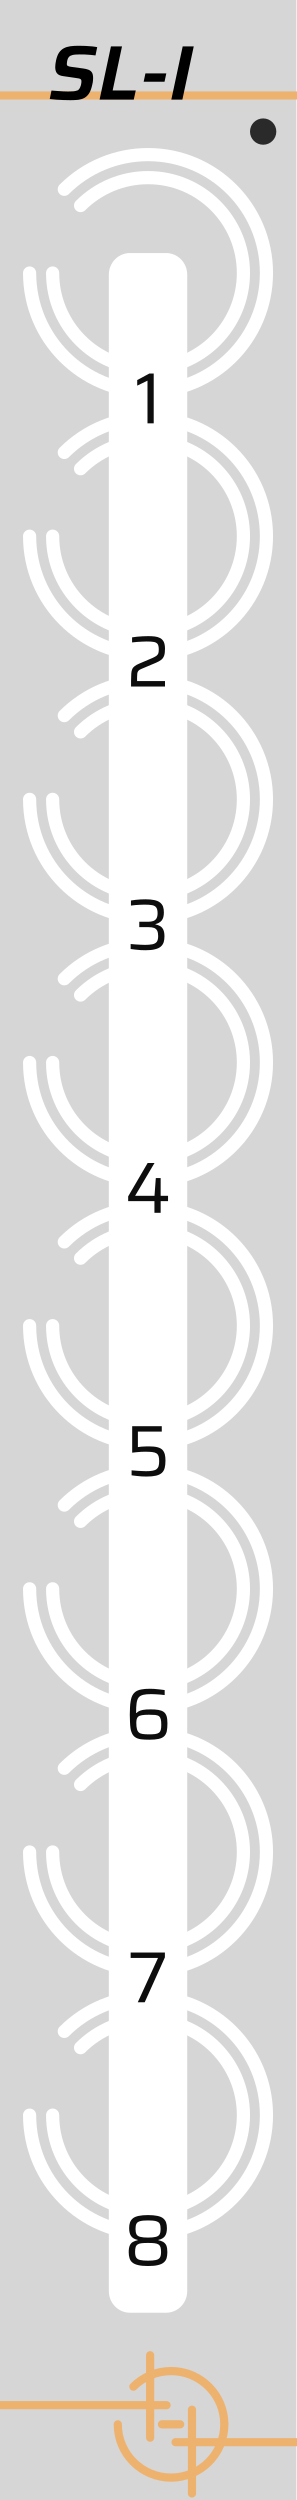
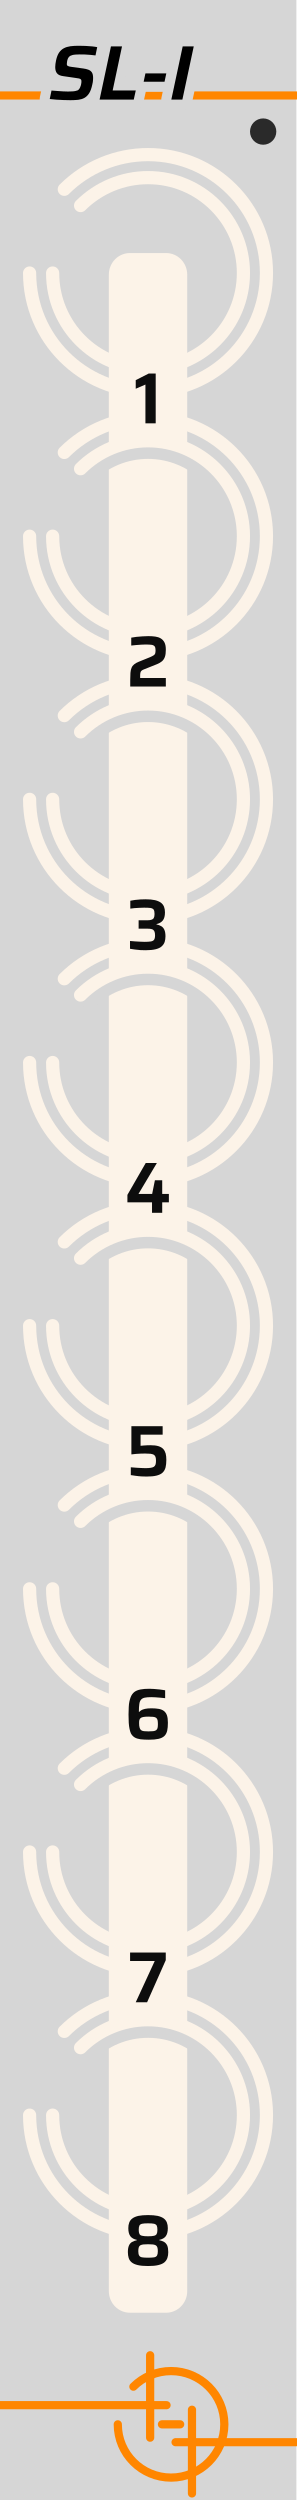
<svg xmlns="http://www.w3.org/2000/svg" width="100%" height="100%" viewBox="0 0 45 380" version="1.1" xml:space="preserve" style="fill-rule:evenodd;clip-rule:evenodd;stroke-linecap:round;stroke-linejoin:round;stroke-miterlimit:1.5;">
  <g id="background" transform="matrix(0.3,0,0,1,0,0)">
    <rect x="0" y="0" width="150" height="380" style="fill:rgb(214,214,214);" />
  </g>
  <g id="not-things-lines" transform="matrix(0.00411803,0,0,0.00411803,-22.2673,355.894)">
    <g transform="matrix(0.978109,0,0,0.959074,7233.25,-101.159)">
-       <path d="M4760,3985L9305.27,3985" style="fill:none;stroke:rgb(238,178,111);stroke-width:313.37px;" />
+       <path d="M4760,3985L9305.27,3985" style="fill:none;stroke:rgb(255,134,0);stroke-width:313.37px;" />
    </g>
    <g transform="matrix(0.970692,0,0,0.959074,7272.62,-101.159)">
-       <path d="M4410,2560L-1921.67,2560" style="fill:none;stroke:rgb(238,178,111);stroke-width:314.58px;" />
+       <path d="M4410,2560L-1921.67,2560" style="fill:none;stroke:rgb(255,134,0);stroke-width:314.58px;" />
    </g>
    <g transform="matrix(0.96045,0,0,0.96045,7473.62,-1632.04)">
-       <path d="M5226.34,4325L5226.34,7541.25" style="fill:none;stroke:rgb(238,178,111);stroke-width:316.04px;" />
+       <path d="M5226.34,4325L5226.34,7541.25" style="fill:none;stroke:rgb(255,134,0);stroke-width:316.04px;" />
    </g>
    <g transform="matrix(0.959074,0,0,0.960269,7146.63,-1632.54)">
-       <path d="M3964.79,5400L3964.79,2232.68" style="fill:none;stroke:rgb(238,178,111);stroke-width:316.3px;" />
+       <path d="M3964.79,5400L3964.79,2232.68" style="fill:none;stroke:rgb(255,134,0);stroke-width:316.3px;" />
    </g>
    <g transform="matrix(0.959074,0,0,0.959074,7323.91,-101.095)">
-       <path d="M4235,3297L4935,3297" style="fill:none;stroke:rgb(238,178,111);stroke-width:316.5px;" />
+       <path d="M4235,3297L4935,3297" style="fill:none;stroke:rgb(255,134,0);stroke-width:316.5px;" />
    </g>
    <g transform="matrix(0.950864,0,0,0.950864,7164.38,-150.825)">
-       <path d="M3330.5,1915.9C3704.78,1541.63 4221.7,1310 4792.3,1310C5933.49,1310 6860,2236.51 6860,3377.7C6860,4518.9 5933.49,5445.4 4792.3,5445.4C3651.1,5445.4 2724.6,4518.9 2724.6,3377.7" style="fill:none;stroke:rgb(238,178,111);stroke-width:319.23px;" />
+       <path d="M3330.5,1915.9C3704.78,1541.63 4221.7,1310 4792.3,1310C5933.49,1310 6860,2236.51 6860,3377.7C6860,4518.9 5933.49,5445.4 4792.3,5445.4C3651.1,5445.4 2724.6,4518.9 2724.6,3377.7" style="fill:none;stroke:rgb(255,134,0);stroke-width:319.23px;" />
    </g>
  </g>
  <g id="input" transform="matrix(1,0,0,1,-4,-10)">
    <g id="controls-background">
      <g transform="matrix(0.78158,0,0,0.916412,5.85871,29.4938)">
-         <path d="M33.447,24.286L33.447,358.743C33.447,360.399 31.87,361.744 29.928,361.744L22.891,361.744C20.949,361.744 19.373,360.399 19.373,358.743L19.373,24.286C19.373,22.63 20.949,21.285 22.891,21.285L29.928,21.285C31.87,21.285 33.447,22.63 33.447,24.286Z" style="fill:white;stroke:white;stroke-width:1.17px;" />
+         <path d="M33.447,24.286L33.447,358.743C33.447,360.399 31.87,361.744 29.928,361.744L22.891,361.744C20.949,361.744 19.373,360.399 19.373,358.743L19.373,24.286C19.373,22.63 20.949,21.285 22.891,21.285L29.928,21.285C31.87,21.285 33.447,22.63 33.447,24.286Z" style="fill:rgb(252,243,232);stroke:rgb(252,243,232);stroke-width:1.17px;" />
+       </g>
+       <g id="in-8-cutout" transform="matrix(1.1087,0,0,1.1087,-2.88043,-22.7283)">
+         <path d="M34.632,311.368C32.475,309.212 29.55,308 26.5,308C23.45,308 20.525,309.212 18.368,311.368C20.525,309.212 23.45,308 26.5,308C29.55,308 32.475,309.212 34.632,311.368Z" style="fill:none;stroke:rgb(214,214,214);stroke-width:1.8px;stroke-linecap:butt;stroke-miterlimit:2;" />
+       </g>
+       <g id="in-7-cutout" transform="matrix(1.1087,0,0,1.1087,-2.88043,-62.7283)">
+         <path d="M34.632,311.368C32.475,309.212 29.55,308 26.5,308C23.45,308 20.525,309.212 18.368,311.368C20.525,309.212 23.45,308 26.5,308C29.55,308 32.475,309.212 34.632,311.368Z" style="fill:none;stroke:rgb(214,214,214);stroke-width:1.8px;stroke-linecap:butt;stroke-miterlimit:2;" />
+       </g>
+       <g id="in-6-cutout" transform="matrix(1.1087,0,0,1.1087,-2.88043,-102.728)">
+         <path d="M34.632,311.368C32.475,309.212 29.55,308 26.5,308C23.45,308 20.525,309.212 18.368,311.368C20.525,309.212 23.45,308 26.5,308C29.55,308 32.475,309.212 34.632,311.368Z" style="fill:none;stroke:rgb(214,214,214);stroke-width:1.8px;stroke-linecap:butt;stroke-miterlimit:2;" />
+       </g>
+       <g id="in-5-cutout" transform="matrix(1.1087,0,0,1.1087,-2.88043,-142.728)">
+         <path d="M34.632,311.368C32.475,309.212 29.55,308 26.5,308C23.45,308 20.525,309.212 18.368,311.368C20.525,309.212 23.45,308 26.5,308C29.55,308 32.475,309.212 34.632,311.368Z" style="fill:none;stroke:rgb(214,214,214);stroke-width:1.8px;stroke-linecap:butt;stroke-miterlimit:2;" />
+       </g>
+       <g id="in-4-cutout" transform="matrix(1.1087,0,0,1.1087,-2.88043,-182.728)">
+         <path d="M34.632,311.368C32.475,309.212 29.55,308 26.5,308C23.45,308 20.525,309.212 18.368,311.368C20.525,309.212 23.45,308 26.5,308C29.55,308 32.475,309.212 34.632,311.368Z" style="fill:none;stroke:rgb(214,214,214);stroke-width:1.8px;stroke-linecap:butt;stroke-miterlimit:2;" />
+       </g>
+       <g id="in-3-cutout" transform="matrix(1.1087,0,0,1.1087,-2.88043,-222.728)">
+         <path d="M34.632,311.368C32.475,309.212 29.55,308 26.5,308C23.45,308 20.525,309.212 18.368,311.368C20.525,309.212 23.45,308 26.5,308C29.55,308 32.475,309.212 34.632,311.368Z" style="fill:none;stroke:rgb(214,214,214);stroke-width:1.8px;stroke-linecap:butt;stroke-miterlimit:2;" />
+       </g>
+       <g id="in-2-cutout" transform="matrix(1.1087,0,0,1.1087,-2.88043,-262.728)">
+         <path d="M34.632,311.368C32.475,309.212 29.55,308 26.5,308C23.45,308 20.525,309.212 18.368,311.368C20.525,309.212 23.45,308 26.5,308C29.55,308 32.475,309.212 34.632,311.368Z" style="fill:none;stroke:rgb(214,214,214);stroke-width:1.8px;stroke-linecap:butt;stroke-miterlimit:2;" />
      </g>
      <g id="in-8" transform="matrix(1.56522,0,0,1.56522,-14.9783,-168.587)">
-         <path d="M15,319.5C15,325.851 20.149,331 26.5,331C32.847,331 38,325.847 38,319.5C38,313.153 32.847,308 26.5,308C23.45,308 20.525,309.212 18.368,311.368C20.525,309.212 23.45,308 26.5,308C32.847,308 38,313.153 38,319.5C38,325.847 32.847,331 26.5,331C20.149,331 15,325.851 15,319.5Z" style="fill:none;stroke:white;stroke-width:1.28px;stroke-linecap:butt;stroke-miterlimit:2;" />
+         <path d="M15,319.5C15,325.851 20.149,331 26.5,331C32.847,331 38,325.847 38,319.5C38,313.153 32.847,308 26.5,308C23.45,308 20.525,309.212 18.368,311.368C20.525,309.212 23.45,308 26.5,308C32.847,308 38,313.153 38,319.5C38,325.847 32.847,331 26.5,331C20.149,331 15,325.851 15,319.5Z" style="fill:none;stroke:rgb(252,243,232);stroke-width:1.28px;stroke-linecap:butt;stroke-miterlimit:2;" />
      </g>
      <g id="in-7" transform="matrix(1.56522,0,0,1.56522,-14.9783,-145.978)">
-         <path d="M15,279.5C15,285.851 20.149,291 26.5,291C32.847,291 38,285.847 38,279.5C38,273.153 32.847,268 26.5,268C23.45,268 20.525,269.212 18.368,271.368C20.525,269.212 23.45,268 26.5,268C32.847,268 38,273.153 38,279.5C38,285.847 32.847,291 26.5,291C20.149,291 15,285.851 15,279.5Z" style="fill:none;stroke:white;stroke-width:1.28px;stroke-linecap:butt;stroke-miterlimit:2;" />
+         <path d="M15,279.5C15,285.851 20.149,291 26.5,291C32.847,291 38,285.847 38,279.5C38,273.153 32.847,268 26.5,268C23.45,268 20.525,269.212 18.368,271.368C20.525,269.212 23.45,268 26.5,268C32.847,268 38,273.153 38,279.5C38,285.847 32.847,291 26.5,291C20.149,291 15,285.851 15,279.5Z" style="fill:none;stroke:rgb(252,243,232);stroke-width:1.28px;stroke-linecap:butt;stroke-miterlimit:2;" />
      </g>
      <g id="in-6" transform="matrix(1.56522,0,0,1.56522,-14.9783,-123.37)">
-         <path d="M15,239.5C15,245.851 20.149,251 26.5,251C32.847,251 38,245.847 38,239.5C38,233.153 32.847,228 26.5,228C23.45,228 20.525,229.212 18.368,231.368C20.525,229.212 23.45,228 26.5,228C32.847,228 38,233.153 38,239.5C38,245.847 32.847,251 26.5,251C20.149,251 15,245.851 15,239.5Z" style="fill:none;stroke:white;stroke-width:1.28px;stroke-linecap:butt;stroke-miterlimit:2;" />
+         <path d="M15,239.5C15,245.851 20.149,251 26.5,251C32.847,251 38,245.847 38,239.5C38,233.153 32.847,228 26.5,228C23.45,228 20.525,229.212 18.368,231.368C20.525,229.212 23.45,228 26.5,228C32.847,228 38,233.153 38,239.5C38,245.847 32.847,251 26.5,251C20.149,251 15,245.851 15,239.5Z" style="fill:none;stroke:rgb(252,243,232);stroke-width:1.28px;stroke-linecap:butt;stroke-miterlimit:2;" />
      </g>
      <g id="in-5" transform="matrix(1.56522,0,0,1.56522,-14.9783,-100.761)">
-         <path d="M15,199.5C15,205.851 20.149,211 26.5,211C32.847,211 38,205.847 38,199.5C38,193.153 32.847,188 26.5,188C23.45,188 20.525,189.212 18.368,191.368C20.525,189.212 23.45,188 26.5,188C32.847,188 38,193.153 38,199.5C38,205.847 32.847,211 26.5,211C20.149,211 15,205.851 15,199.5Z" style="fill:none;stroke:white;stroke-width:1.28px;stroke-linecap:butt;stroke-miterlimit:2;" />
+         <path d="M15,199.5C15,205.851 20.149,211 26.5,211C32.847,211 38,205.847 38,199.5C38,193.153 32.847,188 26.5,188C23.45,188 20.525,189.212 18.368,191.368C20.525,189.212 23.45,188 26.5,188C32.847,188 38,193.153 38,199.5C38,205.847 32.847,211 26.5,211C20.149,211 15,205.851 15,199.5Z" style="fill:none;stroke:rgb(252,243,232);stroke-width:1.28px;stroke-linecap:butt;stroke-miterlimit:2;" />
      </g>
      <g id="in-4" transform="matrix(1.56522,0,0,1.56522,-14.9783,-78.1522)">
-         <path d="M15,159.5C15,165.851 20.149,171 26.5,171C32.847,171 38,165.847 38,159.5C38,153.153 32.847,148 26.5,148C23.45,148 20.525,149.212 18.368,151.368C20.525,149.212 23.45,148 26.5,148C32.847,148 38,153.153 38,159.5C38,165.847 32.847,171 26.5,171C20.149,171 15,165.851 15,159.5Z" style="fill:none;stroke:white;stroke-width:1.28px;stroke-linecap:butt;stroke-miterlimit:2;" />
+         <path d="M15,159.5C15,165.851 20.149,171 26.5,171C32.847,171 38,165.847 38,159.5C38,153.153 32.847,148 26.5,148C23.45,148 20.525,149.212 18.368,151.368C20.525,149.212 23.45,148 26.5,148C32.847,148 38,153.153 38,159.5C38,165.847 32.847,171 26.5,171C20.149,171 15,165.851 15,159.5Z" style="fill:none;stroke:rgb(252,243,232);stroke-width:1.28px;stroke-linecap:butt;stroke-miterlimit:2;" />
      </g>
      <g id="in-3" transform="matrix(1.56522,0,0,1.56522,-14.9783,-55.5435)">
-         <path d="M15,119.5C15,125.851 20.149,131 26.5,131C32.847,131 38,125.847 38,119.5C38,113.153 32.847,108 26.5,108C23.45,108 20.525,109.212 18.368,111.368C20.525,109.212 23.45,108 26.5,108C32.847,108 38,113.153 38,119.5C38,125.847 32.847,131 26.5,131C20.149,131 15,125.851 15,119.5Z" style="fill:none;stroke:white;stroke-width:1.28px;stroke-linecap:butt;stroke-miterlimit:2;" />
+         <path d="M15,119.5C15,125.851 20.149,131 26.5,131C32.847,131 38,125.847 38,119.5C38,113.153 32.847,108 26.5,108C23.45,108 20.525,109.212 18.368,111.368C20.525,109.212 23.45,108 26.5,108C32.847,108 38,113.153 38,119.5C38,125.847 32.847,131 26.5,131C20.149,131 15,125.851 15,119.5Z" style="fill:none;stroke:rgb(252,243,232);stroke-width:1.28px;stroke-linecap:butt;stroke-miterlimit:2;" />
      </g>
      <g id="in-2" transform="matrix(1.56522,0,0,1.56522,-14.9783,-32.9348)">
-         <path d="M15,79.5C15,85.851 20.149,91 26.5,91C32.847,91 38,85.847 38,79.5C38,73.153 32.847,68 26.5,68C23.45,68 20.525,69.212 18.368,71.368C20.525,69.212 23.45,68 26.5,68C32.847,68 38,73.153 38,79.5C38,85.847 32.847,91 26.5,91C20.149,91 15,85.851 15,79.5Z" style="fill:none;stroke:white;stroke-width:1.28px;stroke-linecap:butt;stroke-miterlimit:2;" />
+         <path d="M15,79.5C15,85.851 20.149,91 26.5,91C32.847,91 38,85.847 38,79.5C38,73.153 32.847,68 26.5,68C23.45,68 20.525,69.212 18.368,71.368C20.525,69.212 23.45,68 26.5,68C32.847,68 38,73.153 38,79.5C38,85.847 32.847,91 26.5,91C20.149,91 15,85.851 15,79.5Z" style="fill:none;stroke:rgb(252,243,232);stroke-width:1.28px;stroke-linecap:butt;stroke-miterlimit:2;" />
      </g>
      <g id="in-1" transform="matrix(1.56522,0,0,1.56522,-14.9783,-10.3261)">
-         <path d="M15,39.5C15,45.851 20.149,51 26.5,51C32.847,51 38,45.847 38,39.5C38,33.153 32.847,28 26.5,28C23.45,28 20.525,29.212 18.368,31.368C20.525,29.212 23.45,28 26.5,28C32.847,28 38,33.153 38,39.5C38,45.847 32.847,51 26.5,51C20.149,51 15,45.851 15,39.5Z" style="fill:none;stroke:white;stroke-width:1.28px;stroke-linecap:butt;stroke-miterlimit:2;" />
+         <path d="M15,39.5C15,45.851 20.149,51 26.5,51C32.847,51 38,45.847 38,39.5C38,33.153 32.847,28 26.5,28C23.45,28 20.525,29.212 18.368,31.368C20.525,29.212 23.45,28 26.5,28C32.847,28 38,33.153 38,39.5C38,45.847 32.847,51 26.5,51C20.149,51 15,45.851 15,39.5Z" style="fill:none;stroke:rgb(252,243,232);stroke-width:1.28px;stroke-linecap:butt;stroke-miterlimit:2;" />
      </g>
      <g id="in-81" transform="matrix(1.26087,0,0,1.26087,-6.91304,-71.3478)">
-         <path d="M15,319.5C15,325.851 20.149,331 26.5,331C32.847,331 38,325.847 38,319.5C38,313.153 32.847,308 26.5,308C23.45,308 20.525,309.212 18.368,311.368C20.525,309.212 23.45,308 26.5,308C32.847,308 38,313.153 38,319.5C38,325.847 32.847,331 26.5,331C20.149,331 15,325.851 15,319.5Z" style="fill:none;stroke:white;stroke-width:1.59px;stroke-linecap:butt;stroke-miterlimit:2;" />
+         <path d="M15,319.5C15,325.851 20.149,331 26.5,331C32.847,331 38,325.847 38,319.5C38,313.153 32.847,308 26.5,308C23.45,308 20.525,309.212 18.368,311.368C20.525,309.212 23.45,308 26.5,308C32.847,308 38,313.153 38,319.5C38,325.847 32.847,331 26.5,331C20.149,331 15,325.851 15,319.5Z" style="fill:none;stroke:rgb(252,243,232);stroke-width:1.59px;stroke-linecap:butt;stroke-miterlimit:2;" />
      </g>
      <g id="in-71" transform="matrix(1.26087,0,0,1.26087,-6.91304,-60.9131)">
-         <path d="M15,279.5C15,285.851 20.149,291 26.5,291C32.847,291 38,285.847 38,279.5C38,273.153 32.847,268 26.5,268C23.45,268 20.525,269.212 18.368,271.368C20.525,269.212 23.45,268 26.5,268C32.847,268 38,273.153 38,279.5C38,285.847 32.847,291 26.5,291C20.149,291 15,285.851 15,279.5Z" style="fill:none;stroke:white;stroke-width:1.59px;stroke-linecap:butt;stroke-miterlimit:2;" />
+         <path d="M15,279.5C15,285.851 20.149,291 26.5,291C32.847,291 38,285.847 38,279.5C38,273.153 32.847,268 26.5,268C23.45,268 20.525,269.212 18.368,271.368C20.525,269.212 23.45,268 26.5,268C32.847,268 38,273.153 38,279.5C38,285.847 32.847,291 26.5,291C20.149,291 15,285.851 15,279.5Z" style="fill:none;stroke:rgb(252,243,232);stroke-width:1.59px;stroke-linecap:butt;stroke-miterlimit:2;" />
      </g>
      <g id="in-61" transform="matrix(1.26087,0,0,1.26087,-6.91304,-50.4783)">
-         <path d="M15,239.5C15,245.851 20.149,251 26.5,251C32.847,251 38,245.847 38,239.5C38,233.153 32.847,228 26.5,228C23.45,228 20.525,229.212 18.368,231.368C20.525,229.212 23.45,228 26.5,228C32.847,228 38,233.153 38,239.5C38,245.847 32.847,251 26.5,251C20.149,251 15,245.851 15,239.5Z" style="fill:none;stroke:white;stroke-width:1.59px;stroke-linecap:butt;stroke-miterlimit:2;" />
+         <path d="M15,239.5C15,245.851 20.149,251 26.5,251C32.847,251 38,245.847 38,239.5C38,233.153 32.847,228 26.5,228C23.45,228 20.525,229.212 18.368,231.368C20.525,229.212 23.45,228 26.5,228C32.847,228 38,233.153 38,239.5C38,245.847 32.847,251 26.5,251C20.149,251 15,245.851 15,239.5Z" style="fill:none;stroke:rgb(252,243,232);stroke-width:1.59px;stroke-linecap:butt;stroke-miterlimit:2;" />
      </g>
      <g id="in-51" transform="matrix(1.26087,0,0,1.26087,-6.91304,-40.0435)">
-         <path d="M15,199.5C15,205.851 20.149,211 26.5,211C32.847,211 38,205.847 38,199.5C38,193.153 32.847,188 26.5,188C23.45,188 20.525,189.212 18.368,191.368C20.525,189.212 23.45,188 26.5,188C32.847,188 38,193.153 38,199.5C38,205.847 32.847,211 26.5,211C20.149,211 15,205.851 15,199.5Z" style="fill:none;stroke:white;stroke-width:1.59px;stroke-linecap:butt;stroke-miterlimit:2;" />
+         <path d="M15,199.5C15,205.851 20.149,211 26.5,211C32.847,211 38,205.847 38,199.5C38,193.153 32.847,188 26.5,188C23.45,188 20.525,189.212 18.368,191.368C20.525,189.212 23.45,188 26.5,188C32.847,188 38,193.153 38,199.5C38,205.847 32.847,211 26.5,211C20.149,211 15,205.851 15,199.5Z" style="fill:none;stroke:rgb(252,243,232);stroke-width:1.59px;stroke-linecap:butt;stroke-miterlimit:2;" />
      </g>
      <g id="in-41" transform="matrix(1.26087,0,0,1.26087,-6.91304,-29.6087)">
-         <path d="M15,159.5C15,165.851 20.149,171 26.5,171C32.847,171 38,165.847 38,159.5C38,153.153 32.847,148 26.5,148C23.45,148 20.525,149.212 18.368,151.368C20.525,149.212 23.45,148 26.5,148C32.847,148 38,153.153 38,159.5C38,165.847 32.847,171 26.5,171C20.149,171 15,165.851 15,159.5Z" style="fill:none;stroke:white;stroke-width:1.59px;stroke-linecap:butt;stroke-miterlimit:2;" />
+         <path d="M15,159.5C15,165.851 20.149,171 26.5,171C32.847,171 38,165.847 38,159.5C38,153.153 32.847,148 26.5,148C23.45,148 20.525,149.212 18.368,151.368C20.525,149.212 23.45,148 26.5,148C32.847,148 38,153.153 38,159.5C38,165.847 32.847,171 26.5,171C20.149,171 15,165.851 15,159.5Z" style="fill:none;stroke:rgb(252,243,232);stroke-width:1.59px;stroke-linecap:butt;stroke-miterlimit:2;" />
      </g>
      <g id="in-31" transform="matrix(1.26087,0,0,1.26087,-6.91304,-19.1739)">
-         <path d="M15,119.5C15,125.851 20.149,131 26.5,131C32.847,131 38,125.847 38,119.5C38,113.153 32.847,108 26.5,108C23.45,108 20.525,109.212 18.368,111.368C20.525,109.212 23.45,108 26.5,108C32.847,108 38,113.153 38,119.5C38,125.847 32.847,131 26.5,131C20.149,131 15,125.851 15,119.5Z" style="fill:white;stroke:white;stroke-width:1.59px;stroke-linecap:butt;stroke-miterlimit:2;" />
+         <path d="M15,119.5C15,125.851 20.149,131 26.5,131C32.847,131 38,125.847 38,119.5C38,113.153 32.847,108 26.5,108C23.45,108 20.525,109.212 18.368,111.368C20.525,109.212 23.45,108 26.5,108C32.847,108 38,113.153 38,119.5C38,125.847 32.847,131 26.5,131C20.149,131 15,125.851 15,119.5Z" style="fill:rgb(252,243,232);stroke:rgb(252,243,232);stroke-width:1.59px;stroke-linecap:butt;stroke-miterlimit:2;" />
      </g>
      <g id="in-21" transform="matrix(1.26087,0,0,1.26087,-6.91304,-8.73914)">
-         <path d="M15,79.5C15,85.851 20.149,91 26.5,91C32.847,91 38,85.847 38,79.5C38,73.153 32.847,68 26.5,68C23.45,68 20.525,69.212 18.368,71.368C20.525,69.212 23.45,68 26.5,68C32.847,68 38,73.153 38,79.5C38,85.847 32.847,91 26.5,91C20.149,91 15,85.851 15,79.5Z" style="fill:none;stroke:white;stroke-width:1.59px;stroke-linecap:butt;stroke-miterlimit:2;" />
+         <path d="M15,79.5C15,85.851 20.149,91 26.5,91C32.847,91 38,85.847 38,79.5C38,73.153 32.847,68 26.5,68C23.45,68 20.525,69.212 18.368,71.368C20.525,69.212 23.45,68 26.5,68C32.847,68 38,73.153 38,79.5C38,85.847 32.847,91 26.5,91C20.149,91 15,85.851 15,79.5Z" style="fill:none;stroke:rgb(252,243,232);stroke-width:1.59px;stroke-linecap:butt;stroke-miterlimit:2;" />
      </g>
      <g id="in-11" transform="matrix(1.26087,0,0,1.26087,-6.91304,1.69564)">
-         <path d="M15,39.5C15,45.851 20.149,51 26.5,51C32.847,51 38,45.847 38,39.5C38,33.153 32.847,28 26.5,28C23.45,28 20.525,29.212 18.368,31.368C20.525,29.212 23.45,28 26.5,28C32.847,28 38,33.153 38,39.5C38,45.847 32.847,51 26.5,51C20.149,51 15,45.851 15,39.5Z" style="fill:none;stroke:white;stroke-width:1.59px;stroke-linecap:butt;stroke-miterlimit:2;" />
+         <path d="M15,39.5C15,45.851 20.149,51 26.5,51C32.847,51 38,45.847 38,39.5C38,33.153 32.847,28 26.5,28C23.45,28 20.525,29.212 18.368,31.368C20.525,29.212 23.45,28 26.5,28C32.847,28 38,33.153 38,39.5C38,45.847 32.847,51 26.5,51C20.149,51 15,45.851 15,39.5Z" style="fill:none;stroke:rgb(252,243,232);stroke-width:1.59px;stroke-linecap:butt;stroke-miterlimit:2;" />
      </g>
    </g>
    <g id="text" transform="matrix(1,0,0,1,42.4702,14.5)">
      <g transform="matrix(1,0,0,1,-15.9642,339.848)">
-         <g transform="matrix(11,0,0,11,-3.7565,0)">
-           <path d="M0.341,0.008C0.285,0.008 0.239,0.004 0.204,-0.005C0.169,-0.013 0.142,-0.025 0.123,-0.042C0.104,-0.058 0.092,-0.078 0.085,-0.102C0.078,-0.125 0.074,-0.153 0.074,-0.184C0.074,-0.223 0.079,-0.254 0.089,-0.276C0.098,-0.297 0.112,-0.313 0.131,-0.324C0.15,-0.335 0.172,-0.343 0.199,-0.349L0.199,-0.353C0.158,-0.361 0.128,-0.378 0.109,-0.403C0.09,-0.428 0.08,-0.465 0.08,-0.515C0.08,-0.546 0.084,-0.572 0.092,-0.595C0.1,-0.618 0.114,-0.636 0.133,-0.652C0.152,-0.667 0.179,-0.678 0.213,-0.685C0.247,-0.692 0.29,-0.696 0.341,-0.696C0.392,-0.696 0.435,-0.692 0.469,-0.685C0.503,-0.678 0.53,-0.667 0.549,-0.652C0.568,-0.636 0.582,-0.618 0.59,-0.595C0.598,-0.572 0.602,-0.546 0.602,-0.515C0.602,-0.465 0.592,-0.428 0.573,-0.403C0.554,-0.378 0.524,-0.361 0.483,-0.353L0.483,-0.349C0.51,-0.343 0.533,-0.335 0.552,-0.324C0.57,-0.313 0.584,-0.297 0.594,-0.276C0.603,-0.254 0.608,-0.223 0.608,-0.184C0.608,-0.153 0.604,-0.125 0.598,-0.102C0.591,-0.078 0.578,-0.058 0.559,-0.042C0.54,-0.025 0.513,-0.013 0.478,-0.005C0.443,0.004 0.398,0.008 0.341,0.008ZM0.341,-0.066C0.387,-0.066 0.423,-0.069 0.449,-0.075C0.475,-0.08 0.494,-0.092 0.505,-0.109C0.516,-0.126 0.521,-0.152 0.521,-0.187C0.521,-0.214 0.518,-0.236 0.513,-0.253C0.508,-0.269 0.499,-0.281 0.486,-0.29C0.472,-0.299 0.454,-0.304 0.431,-0.307C0.408,-0.31 0.378,-0.311 0.341,-0.311C0.304,-0.311 0.274,-0.31 0.251,-0.307C0.228,-0.304 0.21,-0.299 0.197,-0.29C0.184,-0.281 0.174,-0.269 0.17,-0.253C0.165,-0.236 0.162,-0.214 0.162,-0.187C0.162,-0.152 0.167,-0.126 0.178,-0.109C0.189,-0.092 0.207,-0.08 0.233,-0.075C0.259,-0.069 0.295,-0.066 0.341,-0.066ZM0.341,-0.385C0.388,-0.385 0.424,-0.388 0.449,-0.395C0.474,-0.401 0.491,-0.413 0.501,-0.43C0.51,-0.447 0.515,-0.471 0.515,-0.503C0.515,-0.535 0.511,-0.56 0.502,-0.577C0.493,-0.594 0.475,-0.605 0.451,-0.612C0.426,-0.619 0.389,-0.622 0.341,-0.622C0.293,-0.622 0.257,-0.619 0.232,-0.612C0.207,-0.605 0.19,-0.594 0.181,-0.577C0.172,-0.56 0.168,-0.535 0.168,-0.503C0.168,-0.471 0.173,-0.447 0.182,-0.43C0.191,-0.413 0.209,-0.401 0.234,-0.395C0.259,-0.388 0.294,-0.385 0.341,-0.385Z" style="fill:rgb(13,13,13);fill-rule:nonzero;" />
+         <g transform="matrix(11,0,0,11,-3.751,0)">
+           <path d="M0.341,0.008C0.283,0.008 0.236,0.004 0.199,-0.005C0.162,-0.014 0.134,-0.026 0.114,-0.043C0.094,-0.06 0.08,-0.08 0.073,-0.104C0.066,-0.127 0.062,-0.154 0.062,-0.184C0.062,-0.223 0.067,-0.253 0.077,-0.275C0.086,-0.296 0.1,-0.313 0.119,-0.324C0.138,-0.335 0.16,-0.343 0.187,-0.349L0.187,-0.353C0.146,-0.362 0.116,-0.378 0.097,-0.403C0.078,-0.428 0.068,-0.465 0.068,-0.515C0.068,-0.544 0.072,-0.57 0.081,-0.593C0.09,-0.616 0.104,-0.635 0.125,-0.65C0.145,-0.665 0.173,-0.677 0.208,-0.685C0.243,-0.692 0.288,-0.696 0.341,-0.696C0.394,-0.696 0.438,-0.692 0.473,-0.685C0.508,-0.677 0.536,-0.665 0.557,-0.65C0.577,-0.635 0.592,-0.616 0.601,-0.593C0.61,-0.57 0.614,-0.544 0.614,-0.515C0.614,-0.465 0.604,-0.428 0.585,-0.403C0.566,-0.378 0.536,-0.362 0.495,-0.353L0.495,-0.349C0.522,-0.343 0.545,-0.335 0.564,-0.324C0.582,-0.313 0.596,-0.296 0.606,-0.275C0.615,-0.253 0.62,-0.223 0.62,-0.184C0.62,-0.154 0.616,-0.127 0.608,-0.104C0.6,-0.08 0.586,-0.06 0.567,-0.043C0.547,-0.026 0.519,-0.014 0.482,-0.005C0.445,0.004 0.398,0.008 0.341,0.008ZM0.341,-0.107C0.376,-0.107 0.404,-0.109 0.424,-0.112C0.443,-0.115 0.457,-0.124 0.465,-0.137C0.472,-0.15 0.476,-0.17 0.476,-0.197C0.476,-0.218 0.474,-0.235 0.47,-0.248C0.466,-0.261 0.459,-0.27 0.45,-0.277C0.44,-0.283 0.426,-0.287 0.409,-0.29C0.391,-0.292 0.368,-0.293 0.341,-0.293C0.313,-0.293 0.29,-0.292 0.273,-0.29C0.256,-0.287 0.242,-0.283 0.232,-0.277C0.222,-0.27 0.215,-0.261 0.212,-0.248C0.208,-0.235 0.206,-0.218 0.206,-0.197C0.206,-0.17 0.21,-0.15 0.218,-0.137C0.225,-0.124 0.239,-0.115 0.259,-0.112C0.278,-0.109 0.306,-0.107 0.341,-0.107ZM0.341,-0.403C0.377,-0.403 0.404,-0.405 0.423,-0.41C0.441,-0.414 0.453,-0.422 0.46,-0.435C0.467,-0.448 0.47,-0.467 0.47,-0.492C0.47,-0.518 0.467,-0.537 0.461,-0.55C0.454,-0.563 0.442,-0.571 0.424,-0.576C0.405,-0.58 0.378,-0.582 0.341,-0.582C0.304,-0.582 0.277,-0.58 0.258,-0.576C0.239,-0.571 0.227,-0.563 0.221,-0.55C0.215,-0.537 0.212,-0.518 0.212,-0.492C0.212,-0.467 0.215,-0.448 0.222,-0.435C0.228,-0.422 0.24,-0.414 0.259,-0.41C0.278,-0.405 0.305,-0.403 0.341,-0.403Z" style="fill:rgb(13,13,13);fill-rule:nonzero;" />
        </g>
      </g>
      <g transform="matrix(1,0,0,1,-15.9642,299.848)">
-         <g transform="matrix(11,0,0,11,-3.0965,0)">
-           <path d="M0.139,-0L0.419,-0.613L0.041,-0.613L0.041,-0.688L0.514,-0.688L0.514,-0.621L0.235,-0L0.139,-0Z" style="fill:rgb(13,13,13);fill-rule:nonzero;" />
+         <g transform="matrix(11,0,0,11,-3.1295,0)">
+           <path d="M0.114,-0L0.377,-0.571L0.036,-0.571L0.036,-0.688L0.529,-0.688L0.529,-0.582L0.271,-0L0.114,-0Z" style="fill:rgb(13,13,13);fill-rule:nonzero;" />
        </g>
      </g>
      <g transform="matrix(1,0,0,1,-15.9642,259.848)">
-         <g transform="matrix(11,0,0,11,-3.6135,0)">
-           <path d="M0.347,0.008C0.301,0.008 0.262,0.006 0.23,0.002C0.197,-0.003 0.17,-0.012 0.15,-0.027C0.129,-0.041 0.112,-0.063 0.101,-0.093C0.094,-0.108 0.089,-0.127 0.086,-0.15C0.083,-0.173 0.08,-0.2 0.079,-0.231C0.077,-0.262 0.076,-0.297 0.076,-0.337C0.076,-0.374 0.077,-0.407 0.079,-0.437C0.08,-0.467 0.083,-0.494 0.087,-0.517C0.09,-0.54 0.095,-0.561 0.101,-0.579C0.112,-0.61 0.129,-0.634 0.15,-0.651C0.171,-0.668 0.199,-0.679 0.232,-0.686C0.265,-0.693 0.306,-0.696 0.354,-0.696C0.371,-0.696 0.392,-0.695 0.415,-0.694C0.438,-0.692 0.462,-0.69 0.487,-0.687C0.511,-0.684 0.535,-0.681 0.558,-0.678L0.558,-0.609C0.537,-0.612 0.516,-0.614 0.493,-0.616C0.47,-0.617 0.448,-0.619 0.427,-0.62C0.405,-0.621 0.387,-0.622 0.372,-0.622C0.325,-0.622 0.288,-0.619 0.261,-0.612C0.233,-0.605 0.212,-0.593 0.198,-0.575C0.184,-0.557 0.175,-0.531 0.17,-0.497C0.165,-0.462 0.163,-0.417 0.163,-0.361L0.169,-0.361C0.176,-0.369 0.187,-0.377 0.2,-0.385C0.213,-0.392 0.233,-0.399 0.259,-0.404C0.284,-0.409 0.319,-0.411 0.362,-0.411C0.404,-0.411 0.44,-0.409 0.47,-0.404C0.5,-0.399 0.524,-0.39 0.543,-0.377C0.562,-0.364 0.575,-0.344 0.584,-0.319C0.592,-0.294 0.596,-0.26 0.596,-0.218C0.596,-0.174 0.593,-0.137 0.587,-0.108C0.58,-0.079 0.568,-0.056 0.55,-0.039C0.532,-0.022 0.507,-0.01 0.474,-0.003C0.441,0.004 0.399,0.008 0.347,0.008ZM0.339,-0.066C0.374,-0.066 0.402,-0.067 0.425,-0.07C0.448,-0.073 0.465,-0.079 0.478,-0.088C0.491,-0.097 0.499,-0.11 0.504,-0.127C0.509,-0.144 0.511,-0.168 0.511,-0.199C0.511,-0.231 0.509,-0.256 0.504,-0.275C0.499,-0.294 0.491,-0.308 0.479,-0.317C0.467,-0.326 0.45,-0.331 0.427,-0.334C0.404,-0.336 0.375,-0.337 0.339,-0.337C0.3,-0.337 0.268,-0.335 0.245,-0.331C0.222,-0.327 0.204,-0.321 0.194,-0.312C0.183,-0.303 0.175,-0.291 0.172,-0.277C0.168,-0.263 0.166,-0.246 0.166,-0.226C0.166,-0.189 0.169,-0.16 0.175,-0.139C0.18,-0.118 0.19,-0.102 0.203,-0.091C0.216,-0.08 0.233,-0.074 0.255,-0.071C0.277,-0.068 0.305,-0.066 0.339,-0.066Z" style="fill:rgb(13,13,13);fill-rule:nonzero;" />
+         <g transform="matrix(11,0,0,11,-3.652,0)">
+           <path d="M0.344,0.008C0.298,0.008 0.259,0.006 0.227,0.002C0.194,-0.003 0.167,-0.011 0.146,-0.024C0.125,-0.037 0.107,-0.056 0.094,-0.081C0.087,-0.098 0.081,-0.118 0.076,-0.142C0.071,-0.166 0.067,-0.194 0.065,-0.227C0.063,-0.26 0.062,-0.297 0.062,-0.34C0.062,-0.377 0.063,-0.41 0.065,-0.44C0.066,-0.469 0.069,-0.496 0.074,-0.519C0.079,-0.542 0.085,-0.563 0.092,-0.581C0.104,-0.611 0.121,-0.634 0.142,-0.651C0.163,-0.667 0.191,-0.679 0.226,-0.686C0.26,-0.693 0.302,-0.696 0.351,-0.696C0.37,-0.696 0.392,-0.695 0.417,-0.693C0.442,-0.691 0.467,-0.689 0.494,-0.686C0.52,-0.683 0.545,-0.679 0.568,-0.675L0.568,-0.566C0.545,-0.569 0.521,-0.571 0.498,-0.573C0.474,-0.575 0.452,-0.577 0.431,-0.578C0.41,-0.579 0.393,-0.58 0.379,-0.58C0.34,-0.58 0.309,-0.578 0.286,-0.573C0.263,-0.568 0.245,-0.558 0.234,-0.544C0.222,-0.53 0.214,-0.51 0.211,-0.483C0.207,-0.456 0.205,-0.421 0.205,-0.377L0.211,-0.377C0.217,-0.384 0.226,-0.391 0.238,-0.399C0.25,-0.406 0.267,-0.413 0.29,-0.418C0.312,-0.423 0.342,-0.426 0.379,-0.426C0.418,-0.426 0.451,-0.423 0.48,-0.418C0.509,-0.413 0.532,-0.403 0.551,-0.389C0.57,-0.374 0.584,-0.354 0.593,-0.328C0.602,-0.302 0.606,-0.268 0.606,-0.226C0.606,-0.182 0.603,-0.145 0.596,-0.115C0.588,-0.085 0.576,-0.061 0.557,-0.043C0.538,-0.025 0.511,-0.012 0.477,-0.004C0.443,0.004 0.399,0.008 0.344,0.008ZM0.336,-0.107C0.363,-0.107 0.385,-0.108 0.402,-0.11C0.419,-0.112 0.433,-0.116 0.443,-0.123C0.452,-0.13 0.459,-0.14 0.463,-0.153C0.466,-0.166 0.468,-0.184 0.468,-0.207C0.468,-0.23 0.466,-0.249 0.463,-0.264C0.459,-0.278 0.452,-0.288 0.443,-0.295C0.434,-0.302 0.42,-0.306 0.403,-0.308C0.386,-0.31 0.363,-0.311 0.336,-0.311C0.307,-0.311 0.284,-0.309 0.267,-0.306C0.249,-0.303 0.237,-0.298 0.229,-0.291C0.22,-0.284 0.215,-0.275 0.212,-0.264C0.209,-0.253 0.208,-0.24 0.208,-0.224C0.208,-0.196 0.21,-0.174 0.215,-0.159C0.219,-0.143 0.226,-0.131 0.236,-0.124C0.245,-0.117 0.258,-0.112 0.275,-0.11C0.291,-0.108 0.311,-0.107 0.336,-0.107Z" style="fill:rgb(13,13,13);fill-rule:nonzero;" />
        </g>
      </g>
      <g transform="matrix(1,0,0,1,-15.9642,219.848)">
-         <g transform="matrix(11,0,0,11,-3.4045,0)">
-           <path d="M0.287,0.008C0.266,0.008 0.244,0.007 0.219,0.006C0.194,0.004 0.17,0.002 0.146,-0.001C0.122,-0.003 0.101,-0.006 0.082,-0.009L0.082,-0.078C0.105,-0.076 0.129,-0.074 0.154,-0.072C0.179,-0.07 0.202,-0.069 0.224,-0.068C0.246,-0.067 0.265,-0.066 0.281,-0.066C0.318,-0.066 0.349,-0.068 0.373,-0.073C0.396,-0.077 0.415,-0.084 0.428,-0.095C0.44,-0.105 0.45,-0.119 0.455,-0.137C0.46,-0.154 0.463,-0.176 0.463,-0.203C0.463,-0.232 0.46,-0.256 0.455,-0.274C0.449,-0.291 0.439,-0.304 0.425,-0.313C0.41,-0.322 0.39,-0.328 0.365,-0.331C0.34,-0.334 0.307,-0.335 0.267,-0.335C0.254,-0.335 0.237,-0.335 0.218,-0.334C0.198,-0.333 0.177,-0.331 0.155,-0.329C0.133,-0.327 0.111,-0.325 0.09,-0.322L0.09,-0.688L0.499,-0.688L0.499,-0.613L0.169,-0.613L0.169,-0.399C0.182,-0.401 0.198,-0.403 0.216,-0.405C0.233,-0.406 0.251,-0.407 0.27,-0.408C0.288,-0.409 0.305,-0.409 0.321,-0.409C0.37,-0.409 0.41,-0.405 0.44,-0.397C0.47,-0.389 0.493,-0.377 0.509,-0.36C0.524,-0.343 0.535,-0.322 0.541,-0.298C0.547,-0.273 0.55,-0.245 0.55,-0.213C0.55,-0.172 0.546,-0.138 0.539,-0.11C0.531,-0.081 0.518,-0.059 0.499,-0.042C0.48,-0.025 0.453,-0.012 0.419,-0.004C0.385,0.004 0.341,0.008 0.287,0.008Z" style="fill:rgb(13,13,13);fill-rule:nonzero;" />
+         <g transform="matrix(11,0,0,11,-3.4265,0)">
+           <path d="M0.291,0.008C0.269,0.008 0.245,0.007 0.219,0.006C0.192,0.004 0.166,0.002 0.141,-0.002C0.116,-0.005 0.093,-0.008 0.073,-0.012L0.073,-0.12C0.098,-0.118 0.123,-0.116 0.148,-0.114C0.172,-0.112 0.196,-0.111 0.219,-0.11C0.241,-0.109 0.26,-0.108 0.276,-0.108C0.306,-0.108 0.33,-0.11 0.349,-0.113C0.368,-0.116 0.382,-0.121 0.393,-0.128C0.403,-0.135 0.41,-0.146 0.415,-0.159C0.419,-0.172 0.421,-0.189 0.421,-0.21C0.421,-0.232 0.419,-0.25 0.414,-0.264C0.409,-0.277 0.401,-0.287 0.39,-0.294C0.379,-0.3 0.363,-0.304 0.344,-0.307C0.325,-0.309 0.3,-0.31 0.27,-0.31C0.253,-0.31 0.234,-0.31 0.212,-0.309C0.19,-0.308 0.168,-0.306 0.145,-0.305C0.122,-0.303 0.101,-0.301 0.081,-0.298L0.081,-0.688L0.513,-0.688L0.513,-0.571L0.208,-0.571L0.208,-0.417C0.22,-0.418 0.234,-0.42 0.251,-0.421C0.267,-0.422 0.283,-0.423 0.3,-0.424C0.316,-0.425 0.33,-0.425 0.343,-0.425C0.388,-0.425 0.425,-0.421 0.454,-0.412C0.483,-0.403 0.505,-0.39 0.521,-0.373C0.537,-0.355 0.548,-0.334 0.555,-0.309C0.561,-0.284 0.564,-0.255 0.564,-0.222C0.564,-0.181 0.56,-0.146 0.553,-0.117C0.545,-0.088 0.531,-0.064 0.512,-0.046C0.492,-0.027 0.464,-0.014 0.428,-0.005C0.392,0.004 0.346,0.008 0.291,0.008Z" style="fill:rgb(13,13,13);fill-rule:nonzero;" />
        </g>
      </g>
      <g transform="matrix(1,0,0,1,-15.9642,179.848)">
-         <g transform="matrix(11,0,0,11,-3.531,0)">
-           <path d="M0.409,-0L0.409,-0.161L0.046,-0.161L0.046,-0.227L0.315,-0.688L0.41,-0.688L0.142,-0.235L0.41,-0.235L0.428,-0.48L0.495,-0.48L0.495,-0.235L0.597,-0.235L0.597,-0.161L0.495,-0.161L0.495,-0L0.409,-0Z" style="fill:rgb(13,13,13);fill-rule:nonzero;" />
+         <g transform="matrix(11,0,0,11,-3.5585,0)">
+           <path d="M0.378,-0L0.378,-0.145L0.038,-0.145L0.038,-0.248L0.291,-0.688L0.445,-0.688L0.191,-0.261L0.38,-0.261L0.418,-0.45L0.519,-0.45L0.519,-0.261L0.611,-0.261L0.611,-0.145L0.519,-0.145L0.519,-0L0.378,-0Z" style="fill:rgb(13,13,13);fill-rule:nonzero;" />
        </g>
      </g>
      <g transform="matrix(1,0,0,1,-15.9642,139.848)">
-         <g transform="matrix(11,0,0,11,-3.3055,0)">
-           <path d="M0.264,0.008C0.243,0.008 0.221,0.007 0.196,0.006C0.171,0.004 0.146,0.002 0.123,-0.001C0.099,-0.004 0.078,-0.006 0.06,-0.009L0.06,-0.078C0.083,-0.076 0.106,-0.074 0.131,-0.072C0.156,-0.07 0.179,-0.069 0.201,-0.068C0.223,-0.067 0.242,-0.066 0.258,-0.066C0.297,-0.066 0.331,-0.069 0.358,-0.074C0.385,-0.079 0.406,-0.09 0.42,-0.107C0.433,-0.124 0.44,-0.15 0.44,-0.187C0.44,-0.218 0.436,-0.242 0.427,-0.261C0.418,-0.279 0.404,-0.292 0.385,-0.3C0.366,-0.307 0.34,-0.311 0.308,-0.311L0.179,-0.311L0.179,-0.386L0.308,-0.386C0.331,-0.386 0.351,-0.389 0.37,-0.395C0.389,-0.401 0.404,-0.412 0.415,-0.429C0.426,-0.446 0.432,-0.47 0.432,-0.503C0.432,-0.539 0.426,-0.565 0.414,-0.582C0.402,-0.599 0.383,-0.61 0.356,-0.615C0.329,-0.62 0.293,-0.622 0.248,-0.622C0.23,-0.622 0.21,-0.621 0.188,-0.62C0.166,-0.619 0.144,-0.617 0.123,-0.616C0.101,-0.614 0.081,-0.612 0.064,-0.609L0.064,-0.679C0.082,-0.682 0.103,-0.685 0.126,-0.688C0.149,-0.69 0.173,-0.692 0.198,-0.694C0.223,-0.695 0.245,-0.696 0.265,-0.696C0.314,-0.696 0.354,-0.692 0.387,-0.685C0.42,-0.678 0.446,-0.667 0.465,-0.652C0.484,-0.637 0.498,-0.619 0.507,-0.596C0.515,-0.573 0.519,-0.546 0.519,-0.515C0.519,-0.465 0.509,-0.428 0.489,-0.403C0.468,-0.378 0.439,-0.362 0.402,-0.353L0.402,-0.349C0.427,-0.344 0.449,-0.336 0.468,-0.325C0.487,-0.314 0.501,-0.297 0.512,-0.274C0.522,-0.251 0.527,-0.221 0.527,-0.184C0.527,-0.155 0.524,-0.128 0.517,-0.105C0.509,-0.081 0.497,-0.061 0.478,-0.044C0.459,-0.027 0.433,-0.014 0.399,-0.006C0.364,0.004 0.319,0.008 0.264,0.008Z" style="fill:rgb(13,13,13);fill-rule:nonzero;" />
+         <g transform="matrix(11,0,0,11,-3.3385,0)">
+           <path d="M0.269,0.008C0.247,0.008 0.223,0.007 0.197,0.006C0.17,0.004 0.145,0.001 0.12,-0.002C0.095,-0.005 0.073,-0.009 0.054,-0.012L0.054,-0.12C0.077,-0.118 0.101,-0.116 0.127,-0.114C0.152,-0.112 0.175,-0.111 0.199,-0.11C0.222,-0.109 0.241,-0.108 0.257,-0.108C0.29,-0.108 0.318,-0.11 0.339,-0.113C0.36,-0.116 0.376,-0.123 0.386,-0.136C0.395,-0.149 0.4,-0.169 0.4,-0.197C0.4,-0.222 0.397,-0.241 0.39,-0.255C0.383,-0.268 0.372,-0.278 0.357,-0.283C0.341,-0.288 0.32,-0.29 0.293,-0.29L0.173,-0.29L0.173,-0.406L0.293,-0.406C0.315,-0.406 0.334,-0.408 0.349,-0.413C0.364,-0.417 0.375,-0.425 0.382,-0.437C0.389,-0.449 0.393,-0.467 0.393,-0.492C0.393,-0.52 0.389,-0.54 0.381,-0.553C0.372,-0.565 0.357,-0.573 0.336,-0.576C0.315,-0.579 0.285,-0.58 0.247,-0.58C0.228,-0.58 0.206,-0.579 0.184,-0.578C0.161,-0.577 0.138,-0.575 0.116,-0.574C0.094,-0.572 0.075,-0.57 0.058,-0.567L0.058,-0.676C0.077,-0.68 0.098,-0.684 0.123,-0.687C0.148,-0.69 0.173,-0.692 0.199,-0.694C0.225,-0.695 0.249,-0.696 0.27,-0.696C0.321,-0.696 0.364,-0.692 0.399,-0.684C0.433,-0.676 0.46,-0.664 0.481,-0.649C0.501,-0.634 0.515,-0.615 0.524,-0.593C0.533,-0.57 0.537,-0.544 0.537,-0.515C0.537,-0.465 0.527,-0.428 0.507,-0.403C0.487,-0.378 0.458,-0.362 0.419,-0.353L0.419,-0.349C0.445,-0.344 0.467,-0.335 0.486,-0.324C0.505,-0.313 0.519,-0.296 0.529,-0.274C0.539,-0.251 0.544,-0.221 0.544,-0.184C0.544,-0.156 0.54,-0.13 0.533,-0.107C0.525,-0.083 0.511,-0.063 0.492,-0.046C0.473,-0.028 0.445,-0.015 0.409,-0.006C0.373,0.003 0.326,0.008 0.269,0.008Z" style="fill:rgb(13,13,13);fill-rule:nonzero;" />
        </g>
      </g>
      <g transform="matrix(1,0,0,1,-15.9642,99.848)">
-         <g transform="matrix(11,0,0,11,-3.355,0)">
-           <path d="M0.07,-0L0.07,-0.08C0.07,-0.118 0.071,-0.15 0.073,-0.176C0.074,-0.201 0.079,-0.222 0.086,-0.239C0.093,-0.256 0.105,-0.27 0.121,-0.282C0.136,-0.294 0.158,-0.306 0.187,-0.318L0.368,-0.395C0.392,-0.406 0.41,-0.416 0.422,-0.425C0.434,-0.434 0.442,-0.446 0.447,-0.459C0.451,-0.472 0.453,-0.49 0.453,-0.512C0.453,-0.544 0.448,-0.568 0.439,-0.584C0.429,-0.599 0.412,-0.61 0.388,-0.615C0.363,-0.62 0.329,-0.622 0.284,-0.622C0.268,-0.622 0.249,-0.621 0.226,-0.62C0.203,-0.619 0.179,-0.617 0.154,-0.616C0.129,-0.614 0.106,-0.612 0.084,-0.609L0.084,-0.679C0.103,-0.682 0.126,-0.685 0.152,-0.688C0.177,-0.69 0.204,-0.692 0.232,-0.694C0.259,-0.695 0.285,-0.696 0.31,-0.696C0.342,-0.696 0.372,-0.694 0.399,-0.691C0.426,-0.688 0.451,-0.68 0.472,-0.669C0.493,-0.658 0.51,-0.64 0.522,-0.617C0.533,-0.593 0.539,-0.561 0.539,-0.521C0.539,-0.481 0.535,-0.449 0.527,-0.426C0.518,-0.402 0.505,-0.383 0.487,-0.369C0.468,-0.354 0.444,-0.341 0.414,-0.328L0.208,-0.241C0.191,-0.234 0.178,-0.225 0.171,-0.216C0.163,-0.207 0.158,-0.195 0.156,-0.18C0.154,-0.165 0.153,-0.145 0.153,-0.122L0.153,-0.075L0.539,-0.075L0.539,-0L0.07,-0Z" style="fill:rgb(13,13,13);fill-rule:nonzero;" />
+         <g transform="matrix(11,0,0,11,-3.3605,0)">
+           <path d="M0.059,-0L0.059,-0.09C0.059,-0.129 0.06,-0.162 0.062,-0.189C0.064,-0.216 0.069,-0.238 0.077,-0.257C0.084,-0.276 0.096,-0.292 0.112,-0.305C0.127,-0.318 0.149,-0.331 0.177,-0.342L0.335,-0.406C0.356,-0.415 0.372,-0.424 0.383,-0.431C0.394,-0.438 0.401,-0.446 0.404,-0.457C0.407,-0.468 0.409,-0.482 0.409,-0.5C0.409,-0.524 0.405,-0.542 0.397,-0.554C0.388,-0.565 0.374,-0.573 0.354,-0.576C0.333,-0.579 0.304,-0.58 0.267,-0.58C0.252,-0.58 0.234,-0.579 0.212,-0.578C0.19,-0.577 0.167,-0.575 0.143,-0.573C0.119,-0.571 0.096,-0.569 0.073,-0.566L0.073,-0.675C0.094,-0.679 0.118,-0.683 0.145,-0.686C0.172,-0.689 0.201,-0.691 0.23,-0.693C0.259,-0.695 0.285,-0.696 0.31,-0.696C0.343,-0.696 0.375,-0.694 0.404,-0.69C0.433,-0.686 0.458,-0.678 0.48,-0.665C0.502,-0.652 0.519,-0.634 0.532,-0.609C0.545,-0.584 0.551,-0.551 0.551,-0.509C0.551,-0.468 0.547,-0.434 0.538,-0.409C0.529,-0.384 0.515,-0.363 0.497,-0.348C0.479,-0.333 0.457,-0.32 0.43,-0.309L0.25,-0.237C0.234,-0.231 0.222,-0.225 0.215,-0.218C0.207,-0.211 0.202,-0.202 0.2,-0.191C0.197,-0.18 0.196,-0.165 0.196,-0.146L0.196,-0.117L0.551,-0.117L0.551,-0L0.059,-0Z" style="fill:rgb(13,13,13);fill-rule:nonzero;" />
        </g>
      </g>
      <g transform="matrix(1,0,0,1,-15.9642,59.848)">
-         <g transform="matrix(11,0,0,11,-2.068,0)">
-           <path d="M0.18,-0L0.18,-0.59L0.038,-0.521L0.038,-0.598L0.205,-0.688L0.266,-0.688L0.266,-0L0.18,-0Z" style="fill:rgb(13,13,13);fill-rule:nonzero;" />
+         <g transform="matrix(11,0,0,11,-2.1395,0)">
+           <path d="M0.158,-0L0.158,-0.536L0.024,-0.478L0.024,-0.597L0.203,-0.688L0.3,-0.688L0.3,-0L0.158,-0Z" style="fill:rgb(13,13,13);fill-rule:nonzero;" />
        </g>
      </g>
    </g>
  </g>
  <g id="LED" transform="matrix(0.596842,0,0,1.70526,-3.02895,-7.71429)">
    <ellipse cx="72.094" cy="16.252" rx="3.351" ry="1.173" style="fill:rgb(42,42,42);" />
  </g>
  <g transform="matrix(0.00402788,0,0,0.0039495,7.51945,-1.22874)">
-     <path d="M-1866.85,3985L9305.27,3985" style="fill:none;stroke:rgb(238,178,111);stroke-width:313.37px;" />
+     <path d="M-1866.85,3985L9305.27,3985" style="fill:none;stroke:rgb(255,134,0);stroke-width:313.37px;" />
  </g>
  <g transform="matrix(1,0,0,1,-45.2153,4.90775)">
+     <g transform="matrix(11.75,0,0,11.75,52.4108,10.2272)">
+       <path d="M0.3,0.008C0.271,0.008 0.241,0.007 0.209,0.006C0.176,0.005 0.145,0.003 0.114,0.001C0.083,-0.002 0.056,-0.004 0.031,-0.007L0.054,-0.117C0.078,-0.115 0.103,-0.113 0.129,-0.111C0.155,-0.109 0.18,-0.107 0.205,-0.106C0.229,-0.105 0.25,-0.104 0.267,-0.104C0.289,-0.104 0.308,-0.105 0.324,-0.106C0.339,-0.107 0.353,-0.108 0.364,-0.111C0.375,-0.113 0.385,-0.116 0.394,-0.12C0.401,-0.124 0.407,-0.13 0.412,-0.137C0.417,-0.143 0.421,-0.151 0.425,-0.16C0.429,-0.169 0.432,-0.178 0.435,-0.188C0.437,-0.197 0.439,-0.207 0.44,-0.216C0.44,-0.225 0.441,-0.232 0.441,-0.238C0.441,-0.248 0.439,-0.256 0.434,-0.261C0.429,-0.266 0.421,-0.27 0.409,-0.273C0.397,-0.276 0.38,-0.278 0.358,-0.281L0.206,-0.303C0.166,-0.308 0.139,-0.321 0.124,-0.341C0.109,-0.36 0.102,-0.387 0.102,-0.421C0.102,-0.433 0.103,-0.447 0.105,-0.462C0.107,-0.476 0.11,-0.492 0.113,-0.508C0.122,-0.549 0.135,-0.583 0.152,-0.608C0.169,-0.632 0.189,-0.651 0.214,-0.664C0.238,-0.677 0.266,-0.685 0.299,-0.69C0.331,-0.694 0.367,-0.696 0.406,-0.696C0.435,-0.696 0.464,-0.695 0.494,-0.694C0.524,-0.693 0.552,-0.691 0.579,-0.688C0.606,-0.685 0.628,-0.682 0.645,-0.678L0.623,-0.571C0.604,-0.574 0.583,-0.576 0.56,-0.578C0.536,-0.58 0.512,-0.582 0.487,-0.583C0.462,-0.584 0.439,-0.584 0.417,-0.584C0.396,-0.584 0.379,-0.583 0.364,-0.582C0.349,-0.581 0.336,-0.579 0.325,-0.576C0.314,-0.573 0.305,-0.57 0.297,-0.566C0.289,-0.561 0.282,-0.555 0.276,-0.547C0.27,-0.539 0.265,-0.53 0.262,-0.52C0.259,-0.51 0.256,-0.5 0.255,-0.49C0.253,-0.48 0.252,-0.47 0.252,-0.46C0.252,-0.447 0.257,-0.438 0.267,-0.434C0.276,-0.429 0.293,-0.425 0.318,-0.422L0.465,-0.402C0.488,-0.399 0.51,-0.394 0.529,-0.387C0.548,-0.38 0.564,-0.369 0.575,-0.353C0.586,-0.337 0.592,-0.313 0.592,-0.28C0.592,-0.272 0.592,-0.264 0.591,-0.255C0.59,-0.245 0.589,-0.236 0.588,-0.225C0.586,-0.214 0.584,-0.203 0.581,-0.192C0.571,-0.145 0.558,-0.109 0.541,-0.082C0.524,-0.055 0.503,-0.035 0.48,-0.022C0.457,-0.009 0.43,-0.001 0.4,0.003C0.37,0.006 0.337,0.008 0.3,0.008Z" style="fill:none;fill-rule:nonzero;stroke:rgb(214,214,214);stroke-width:0.26px;stroke-linecap:butt;stroke-miterlimit:2;" />
+     </g>
+     <g transform="matrix(11.75,0,0,11.75,59.9543,10.2272)">
+       <path d="M0.034,-0L0.181,-0.688L0.324,-0.688L0.203,-0.118L0.502,-0.118L0.476,-0L0.034,-0Z" style="fill:none;fill-rule:nonzero;stroke:rgb(214,214,214);stroke-width:0.26px;stroke-linecap:butt;stroke-miterlimit:2;" />
+     </g>
+     <g transform="matrix(11.75,0,0,11.75,66.4168,10.2272)">
+       <path d="M0.054,-0.231L0.077,-0.339L0.347,-0.339L0.324,-0.231L0.054,-0.231Z" style="fill:none;fill-rule:nonzero;stroke:rgb(214,214,214);stroke-width:0.26px;stroke-linecap:butt;stroke-miterlimit:2;" />
+     </g>
+     <g transform="matrix(11.75,0,0,11.75,70.8583,10.2272)">
+       <path d="M0.034,-0L0.181,-0.688L0.324,-0.688L0.177,-0L0.034,-0Z" style="fill:none;fill-rule:nonzero;stroke:rgb(214,214,214);stroke-width:0.26px;stroke-linecap:butt;stroke-miterlimit:2;" />
+     </g>
    <g transform="matrix(11.75,0,0,11.75,52.4108,10.2272)">
      <path d="M0.3,0.008C0.271,0.008 0.241,0.007 0.209,0.006C0.176,0.005 0.145,0.003 0.114,0.001C0.083,-0.002 0.056,-0.004 0.031,-0.007L0.054,-0.117C0.078,-0.115 0.103,-0.113 0.129,-0.111C0.155,-0.109 0.18,-0.107 0.205,-0.106C0.229,-0.105 0.25,-0.104 0.267,-0.104C0.289,-0.104 0.308,-0.105 0.324,-0.106C0.339,-0.107 0.353,-0.108 0.364,-0.111C0.375,-0.113 0.385,-0.116 0.394,-0.12C0.401,-0.124 0.407,-0.13 0.412,-0.137C0.417,-0.143 0.421,-0.151 0.425,-0.16C0.429,-0.169 0.432,-0.178 0.435,-0.188C0.437,-0.197 0.439,-0.207 0.44,-0.216C0.44,-0.225 0.441,-0.232 0.441,-0.238C0.441,-0.248 0.439,-0.256 0.434,-0.261C0.429,-0.266 0.421,-0.27 0.409,-0.273C0.397,-0.276 0.38,-0.278 0.358,-0.281L0.206,-0.303C0.166,-0.308 0.139,-0.321 0.124,-0.341C0.109,-0.36 0.102,-0.387 0.102,-0.421C0.102,-0.433 0.103,-0.447 0.105,-0.462C0.107,-0.476 0.11,-0.492 0.113,-0.508C0.122,-0.549 0.135,-0.583 0.152,-0.608C0.169,-0.632 0.189,-0.651 0.214,-0.664C0.238,-0.677 0.266,-0.685 0.299,-0.69C0.331,-0.694 0.367,-0.696 0.406,-0.696C0.435,-0.696 0.464,-0.695 0.494,-0.694C0.524,-0.693 0.552,-0.691 0.579,-0.688C0.606,-0.685 0.628,-0.682 0.645,-0.678L0.623,-0.571C0.604,-0.574 0.583,-0.576 0.56,-0.578C0.536,-0.58 0.512,-0.582 0.487,-0.583C0.462,-0.584 0.439,-0.584 0.417,-0.584C0.396,-0.584 0.379,-0.583 0.364,-0.582C0.349,-0.581 0.336,-0.579 0.325,-0.576C0.314,-0.573 0.305,-0.57 0.297,-0.566C0.289,-0.561 0.282,-0.555 0.276,-0.547C0.27,-0.539 0.265,-0.53 0.262,-0.52C0.259,-0.51 0.256,-0.5 0.255,-0.49C0.253,-0.48 0.252,-0.47 0.252,-0.46C0.252,-0.447 0.257,-0.438 0.267,-0.434C0.276,-0.429 0.293,-0.425 0.318,-0.422L0.465,-0.402C0.488,-0.399 0.51,-0.394 0.529,-0.387C0.548,-0.38 0.564,-0.369 0.575,-0.353C0.586,-0.337 0.592,-0.313 0.592,-0.28C0.592,-0.272 0.592,-0.264 0.591,-0.255C0.59,-0.245 0.589,-0.236 0.588,-0.225C0.586,-0.214 0.584,-0.203 0.581,-0.192C0.571,-0.145 0.558,-0.109 0.541,-0.082C0.524,-0.055 0.503,-0.035 0.48,-0.022C0.457,-0.009 0.43,-0.001 0.4,0.003C0.37,0.006 0.337,0.008 0.3,0.008Z" style="fill-rule:nonzero;" />
    </g>
    <g transform="matrix(11.75,0,0,11.75,59.9543,10.2272)">
      <path d="M0.034,-0L0.181,-0.688L0.324,-0.688L0.203,-0.118L0.502,-0.118L0.476,-0L0.034,-0Z" style="fill-rule:nonzero;" />
    </g>
    <g transform="matrix(11.75,0,0,11.75,66.4168,10.2272)">
      <path d="M0.054,-0.231L0.077,-0.339L0.347,-0.339L0.324,-0.231L0.054,-0.231Z" style="fill-rule:nonzero;" />
    </g>
    <g transform="matrix(11.75,0,0,11.75,70.8583,10.2272)">
      <path d="M0.034,-0L0.181,-0.688L0.324,-0.688L0.177,-0L0.034,-0Z" style="fill-rule:nonzero;" />
    </g>
  </g>
</svg>
